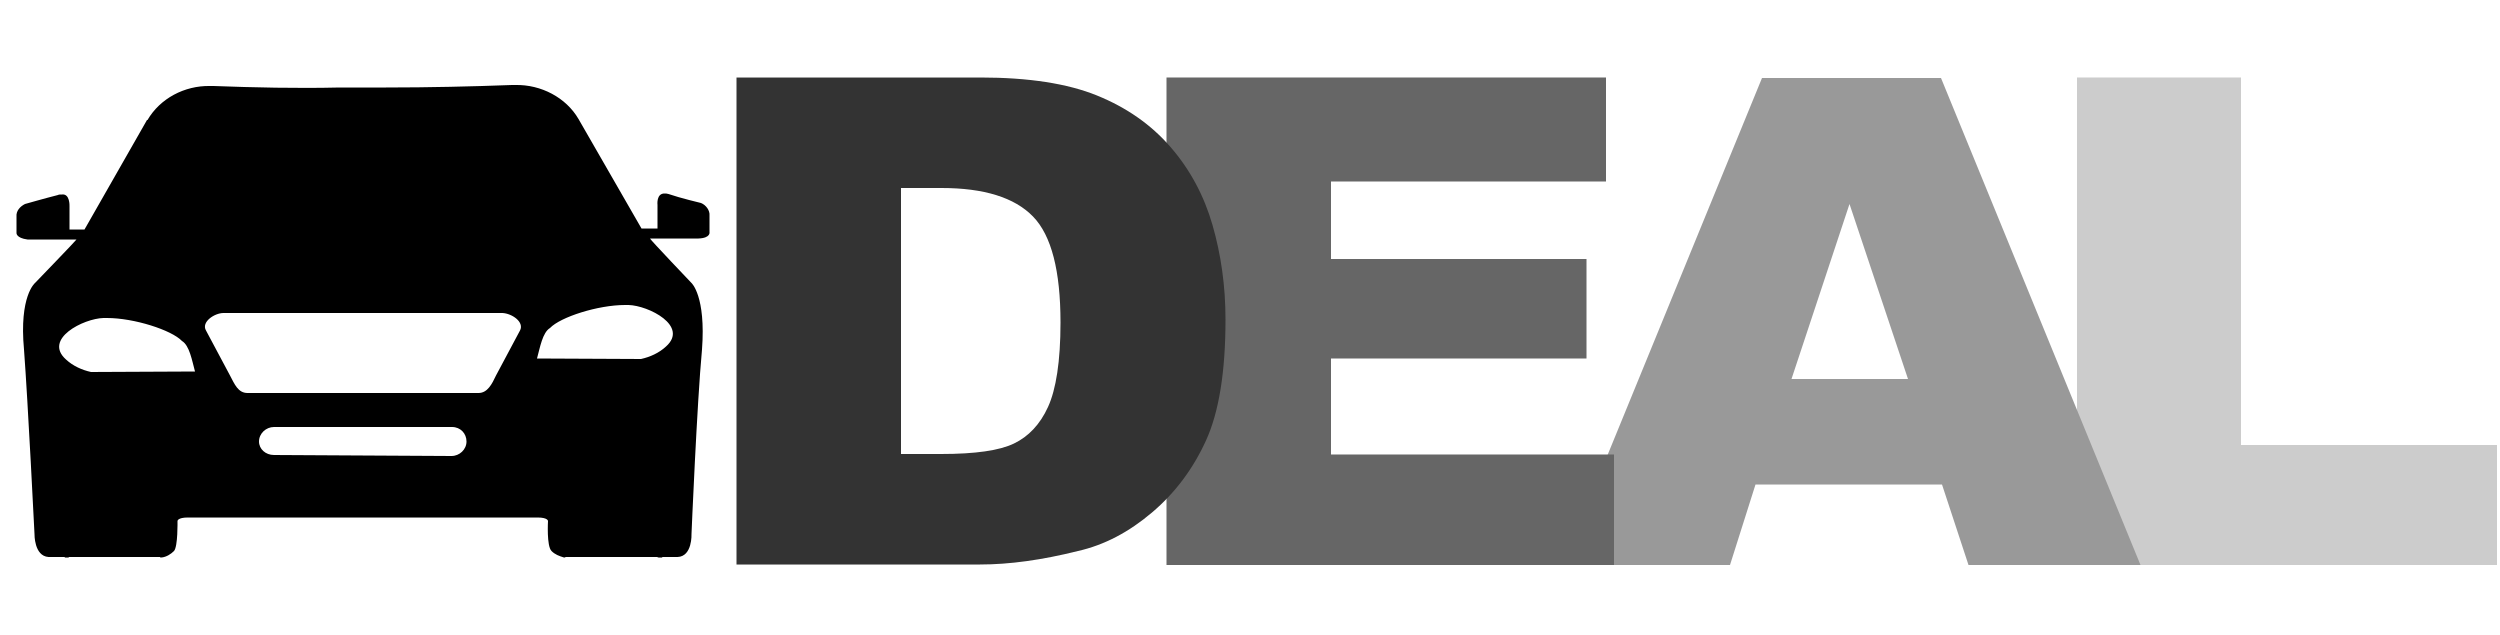
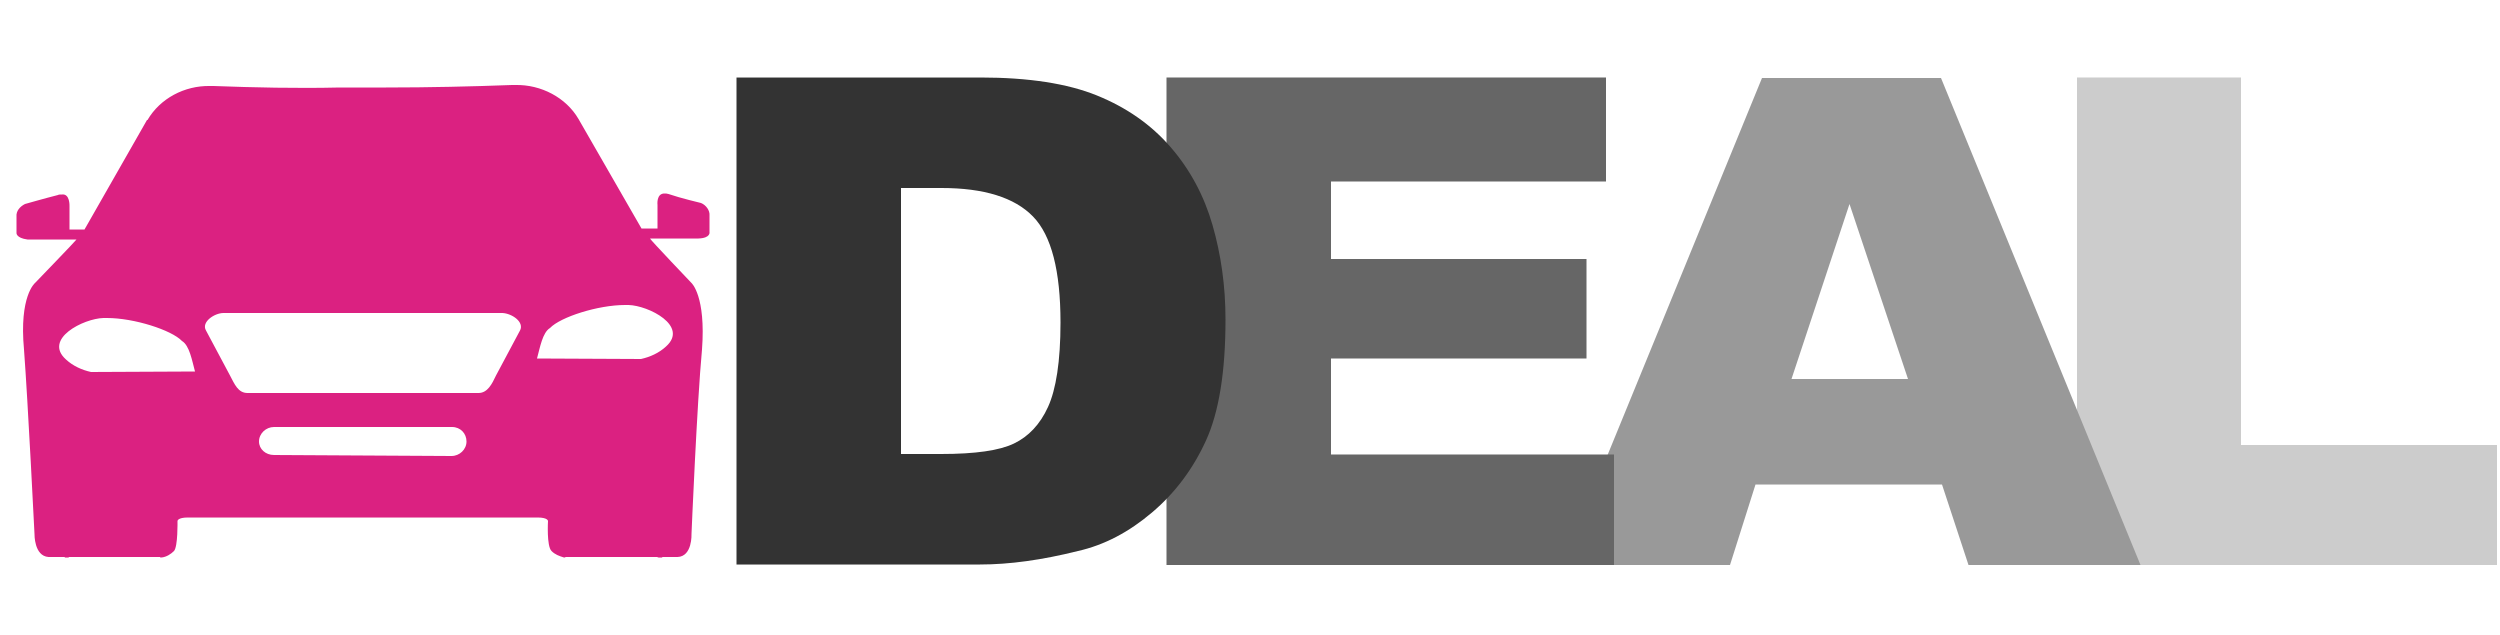
<svg xmlns="http://www.w3.org/2000/svg" version="1.1" id="master-artboard" x="0px" y="0px" viewBox="0 0 500 127" style="enable-background:new 0 0 500 127;" xml:space="preserve">
  <style type="text/css">
	.st0{fill:#0B2E4D;stroke:#AAAAAA;stroke-width:0.749;stroke-miterlimit:2.998;}
- 	.st1{fill:#CCCCCC;}
- 	.st2{fill:#999999;}
- 	.st3{fill:#666666;}
- 	.st4{fill:#333333;}
+ 	.st1{fill:#DB2181;}
+ 	.st2{fill:#CCCCCC;}
+ 	.st3{fill:#999999;}
+ 	.st4{fill:#666666;}
+ 	.st5{fill:#333333;}
</style>
  <path class="st0" d="M164.5,64.3L164.5,64.3" />
-   <path d="M42.7,17.2H42c-5.1-0.1-10,2.5-12.5,6.8h-0.1L16.9,45.9h-3v-4.7c0,0,0.1-2.5-1.5-2.3c-0.3,0-0.7,0-0.8,0.1  C9.2,39.6,5,40.8,5,40.8c-1,0.5-1.8,1.4-1.7,2.5v3.3c0,0-0.1,1,2.2,1.3h9.8c0,0.1-8.3,8.7-8.3,8.7s-3.2,2.6-2.2,13.3  c0.8,10.7,2.1,36.9,2.1,36.9s-0.1,4.4,2.8,4.6h3.2l0.1,0.1h0.7l0.1-0.1H32c0,0.1,0.1,0.1,0.3,0.1c1-0.1,1.9-0.7,2.5-1.3  c0.8-0.9,0.7-6,0.7-6s0-0.7,2.1-0.7h69.9c2.1,0,2.1,0.7,2.1,0.7s-0.3,5,0.7,6c0.7,0.7,1.5,1,2.5,1.3c0.1,0,0.3,0,0.3-0.1h18.3  l0.3,0.1h0.7l0.1-0.1h3c3-0.1,2.8-4.6,2.8-4.6s1.1-26.3,2.1-36.9c0.8-10.7-2.1-13.3-2.1-13.3s-8.3-8.7-8.3-8.9h9.7  c2.5-0.1,2.2-1.3,2.2-1.3v-3.3c0.1-1-0.7-2.1-1.7-2.5c0,0-4.2-1-6.5-1.8c-0.3-0.1-0.6-0.1-0.7-0.1c-1.8-0.1-1.5,2.3-1.5,2.3v4.7  h-3.2l-12.6-21.9l0,0c-2.5-4.3-7.5-6.9-12.6-6.8h-0.7c-8,0.3-16.6,0.5-25.2,0.5h-9.3C59.4,17.7,50.8,17.5,42.7,17.2L42.7,17.2z   M54.8,91c-1.7,0-3-1.2-3-2.7l0,0l0,0c0-1.6,1.4-2.9,3-2.9h35.6c1.7,0,2.9,1.3,2.9,2.9l0,0c0,1.6-1.4,2.9-3,2.9l0,0L54.8,91L54.8,91  z M49.5,78.6c-1.9,0-2.6-1.8-3.5-3.5l-4.8-9c-1-1.7,1.7-3.5,3.5-3.5h55.8c1.9,0.1,4.4,1.8,3.5,3.5l-4.8,9c-0.8,1.7-1.7,3.5-3.5,3.5  H49.5z M107.4,71.7c0.6-2.2,1.1-5.2,2.6-6.1c2.1-2.2,9.6-4.6,15-4.6h0.7c4,0.1,12.1,4.2,7.5,8.3c-1.4,1.3-3.2,2.1-5,2.5L107.4,71.7z   M72.9,103.5L72.9,103.5 M18.2,74.4c-1.8-0.4-3.6-1.2-5-2.5c-4.6-4.1,3.5-8.2,7.5-8.3h0.7c5.4,0,12.9,2.4,15,4.6  c1.5,0.9,2,3.9,2.6,6.1L18.2,74.4z" />
+   <path class="st1" d="M141.9,46.4v-3.3c0.1-1-0.7-2.1-1.7-2.5c0,0-4.2-1-6.5-1.8c-0.3-0.1-0.6-0.1-0.7-0.1c-1.8-0.1-1.5,2.3-1.5,2.3  v4.7h-3.2l-12.6-21.9c-2.5-4.3-7.5-6.9-12.6-6.8h-0.7c-8,0.3-16.6,0.5-25.2,0.5h-9.3c-8.5,0.2-17.1,0-25.2-0.3H42  c-5.1-0.1-10,2.5-12.5,6.8h-0.1L16.9,45.9h-3v-4.7c0,0,0.1-2.5-1.5-2.3c-0.3,0-0.7,0-0.8,0.1C9.2,39.6,5,40.8,5,40.8  c-1,0.5-1.8,1.4-1.7,2.5v3.3c0,0-0.1,1,2.2,1.3h9.8c0,0.1-8.3,8.7-8.3,8.7s-3.2,2.6-2.2,13.3c0.8,10.7,2.1,36.9,2.1,36.9  s-0.1,4.4,2.8,4.6h3.2l0.1,0.1h0.7l0.1-0.1H32c0,0.1,0.1,0.1,0.3,0.1c1-0.1,1.9-0.7,2.5-1.3c0.8-0.9,0.7-6,0.7-6s0-0.7,2.1-0.7h69.9  c2.1,0,2.1,0.7,2.1,0.7s-0.3,5,0.7,6c0.7,0.7,1.5,1,2.5,1.3c0.1,0,0.3,0,0.3-0.1h18.3l0.3,0.1h0.7l0.1-0.1h3c3-0.1,2.8-4.6,2.8-4.6  s1.1-26.3,2.1-36.9c0.8-10.7-2.1-13.3-2.1-13.3s-8.3-8.7-8.3-8.9h9.7C142.2,47.6,141.9,46.4,141.9,46.4z M18.2,74.4  c-1.8-0.4-3.6-1.2-5-2.5c-4.6-4.1,3.5-8.2,7.5-8.3h0.7c5.4,0,12.9,2.4,15,4.6c1.5,0.9,2,3.9,2.6,6.1L18.2,74.4z M90.3,91.2L54.8,91  c-1.7,0-3-1.2-3-2.7c0-1.6,1.4-2.9,3-2.9h35.6c1.7,0,2.9,1.3,2.9,2.9C93.3,89.9,91.9,91.2,90.3,91.2z M104,66.1l-4.8,9  c-0.8,1.7-1.7,3.5-3.5,3.5H49.5c-1.9,0-2.6-1.8-3.5-3.5l-4.8-9c-1-1.7,1.7-3.5,3.5-3.5h55.8C102.4,62.7,104.9,64.4,104,66.1z   M133.2,69.3c-1.4,1.3-3.2,2.1-5,2.5l-20.8-0.1c0.6-2.2,1.1-5.2,2.6-6.1c2.1-2.2,9.6-4.6,15-4.6h0.7  C129.7,61.1,137.8,65.2,133.2,69.3z" />
  <g>
-     <path class="st1" d="M415.4,15.5h32.8V89h51.2v24h-84V15.5z" />
-     <path class="st2" d="M381.6,75.8l-11.7-35l-11.6,35H381.6z M388.4,96.9h-37.3L346,113h-33.5l39.9-97.4h35.8l39.9,97.4h-34.4   L388.4,96.9z" />
-     <path class="st3" d="M233.3,15.5h87.9v20.8h-55v15.5h51.1v19.9h-51.1v19.2h56.6V113h-89.5L233.3,15.5L233.3,15.5z" />
-     <path class="st4" d="M147.4,15.5h48.7c9.6,0,17.4,1.2,23.3,3.6c5.9,2.4,10.8,5.8,14.7,10.3s6.7,9.7,8.4,15.6s2.6,12.2,2.6,18.9   c0,10.4-1.3,18.5-3.9,24.2c-2.6,5.7-6.2,10.5-10.8,14.4s-9.5,6.5-14.8,7.7c-7.2,1.8-13.7,2.7-19.6,2.7h-48.7V15.5H147.4z    M180.2,37.6v53.2h8c6.9,0,11.7-0.7,14.6-2.1c2.9-1.4,5.2-3.8,6.8-7.3s2.5-9.1,2.5-16.9c0-10.3-1.8-17.4-5.5-21.2   s-9.8-5.7-18.3-5.7H180.2z" />
+     <path class="st2" d="M415.4,15.5h32.8V89h51.2v24h-84V15.5z" />
+     <path class="st3" d="M381.6,75.8l-11.7-35l-11.6,35H381.6z M388.4,96.9h-37.3L346,113h-33.5l39.9-97.4h35.8l39.9,97.4h-34.4   L388.4,96.9z" />
+     <path class="st4" d="M233.3,15.5h87.9v20.8h-55v15.5h51.1v19.9h-51.1v19.2h56.6V113h-89.5L233.3,15.5L233.3,15.5z" />
+     <path class="st5" d="M147.4,15.5h48.7c9.6,0,17.4,1.2,23.3,3.6c5.9,2.4,10.8,5.8,14.7,10.3s6.7,9.7,8.4,15.6s2.6,12.2,2.6,18.9   c0,10.4-1.3,18.5-3.9,24.2c-2.6,5.7-6.2,10.5-10.8,14.4s-9.5,6.5-14.8,7.7c-7.2,1.8-13.7,2.7-19.6,2.7h-48.7V15.5H147.4z    M180.2,37.6v53.2h8c6.9,0,11.7-0.7,14.6-2.1c2.9-1.4,5.2-3.8,6.8-7.3s2.5-9.1,2.5-16.9c0-10.3-1.8-17.4-5.5-21.2   s-9.8-5.7-18.3-5.7H180.2z" />
  </g>
</svg>
